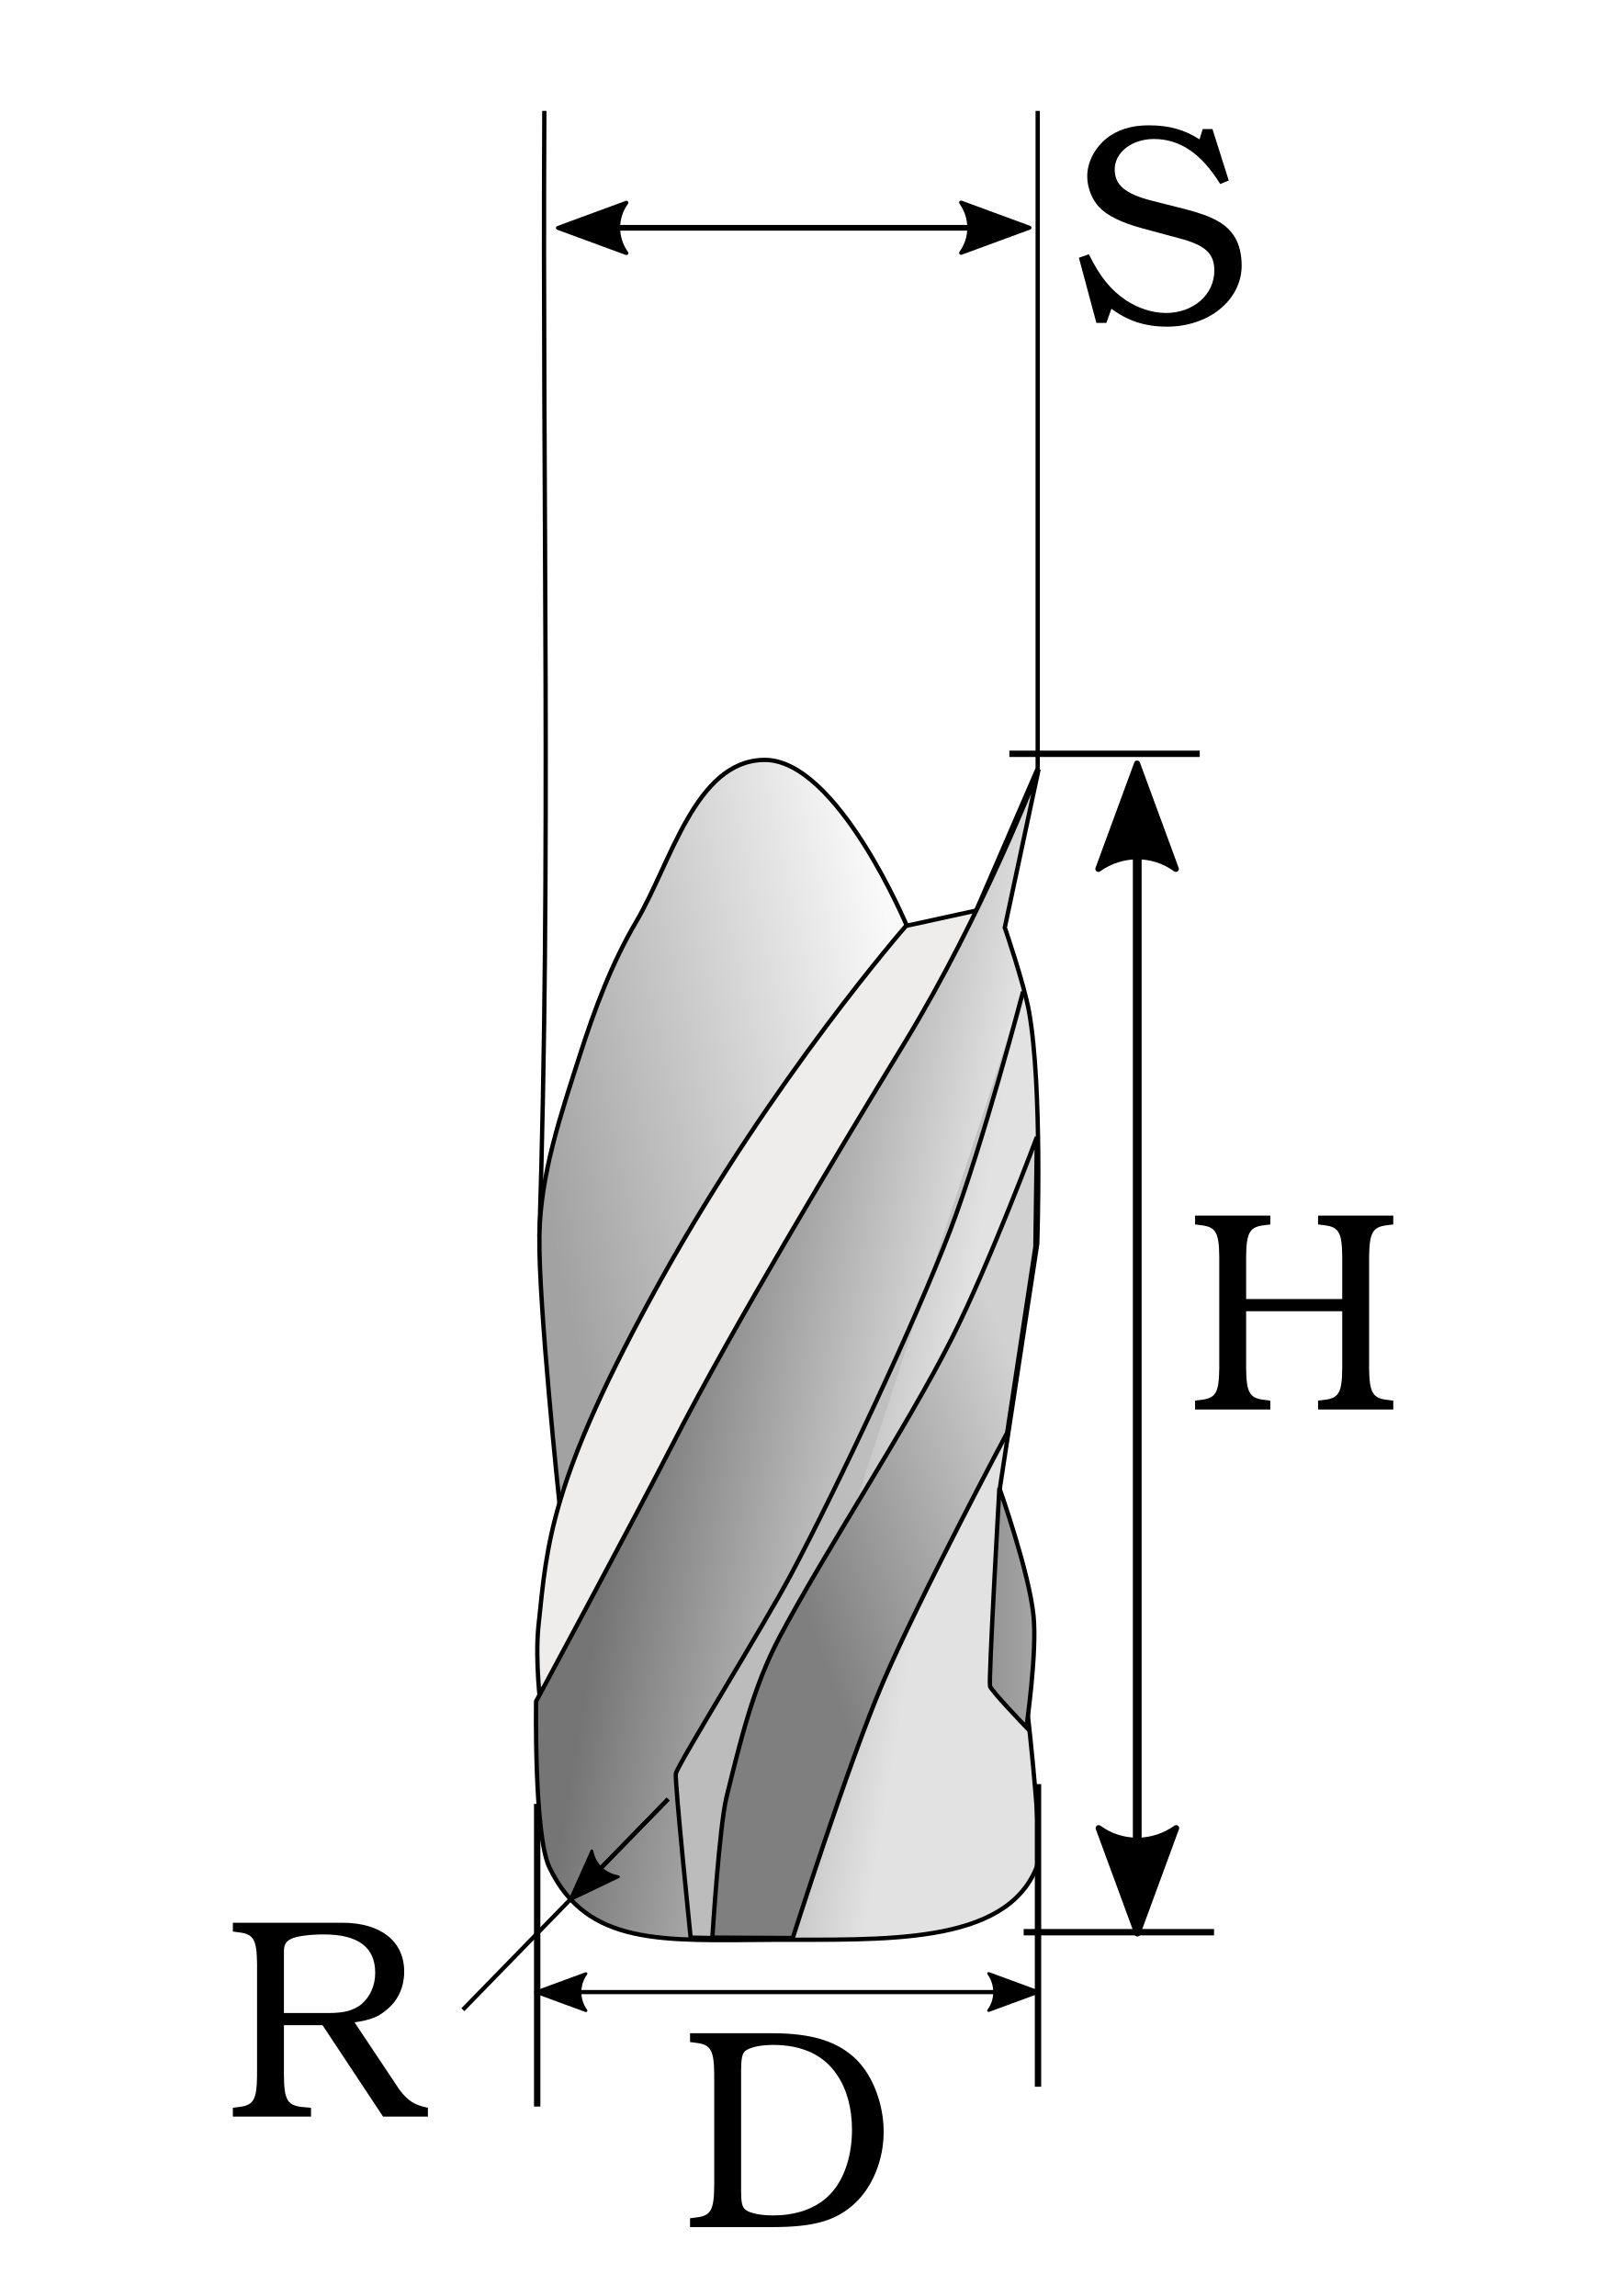
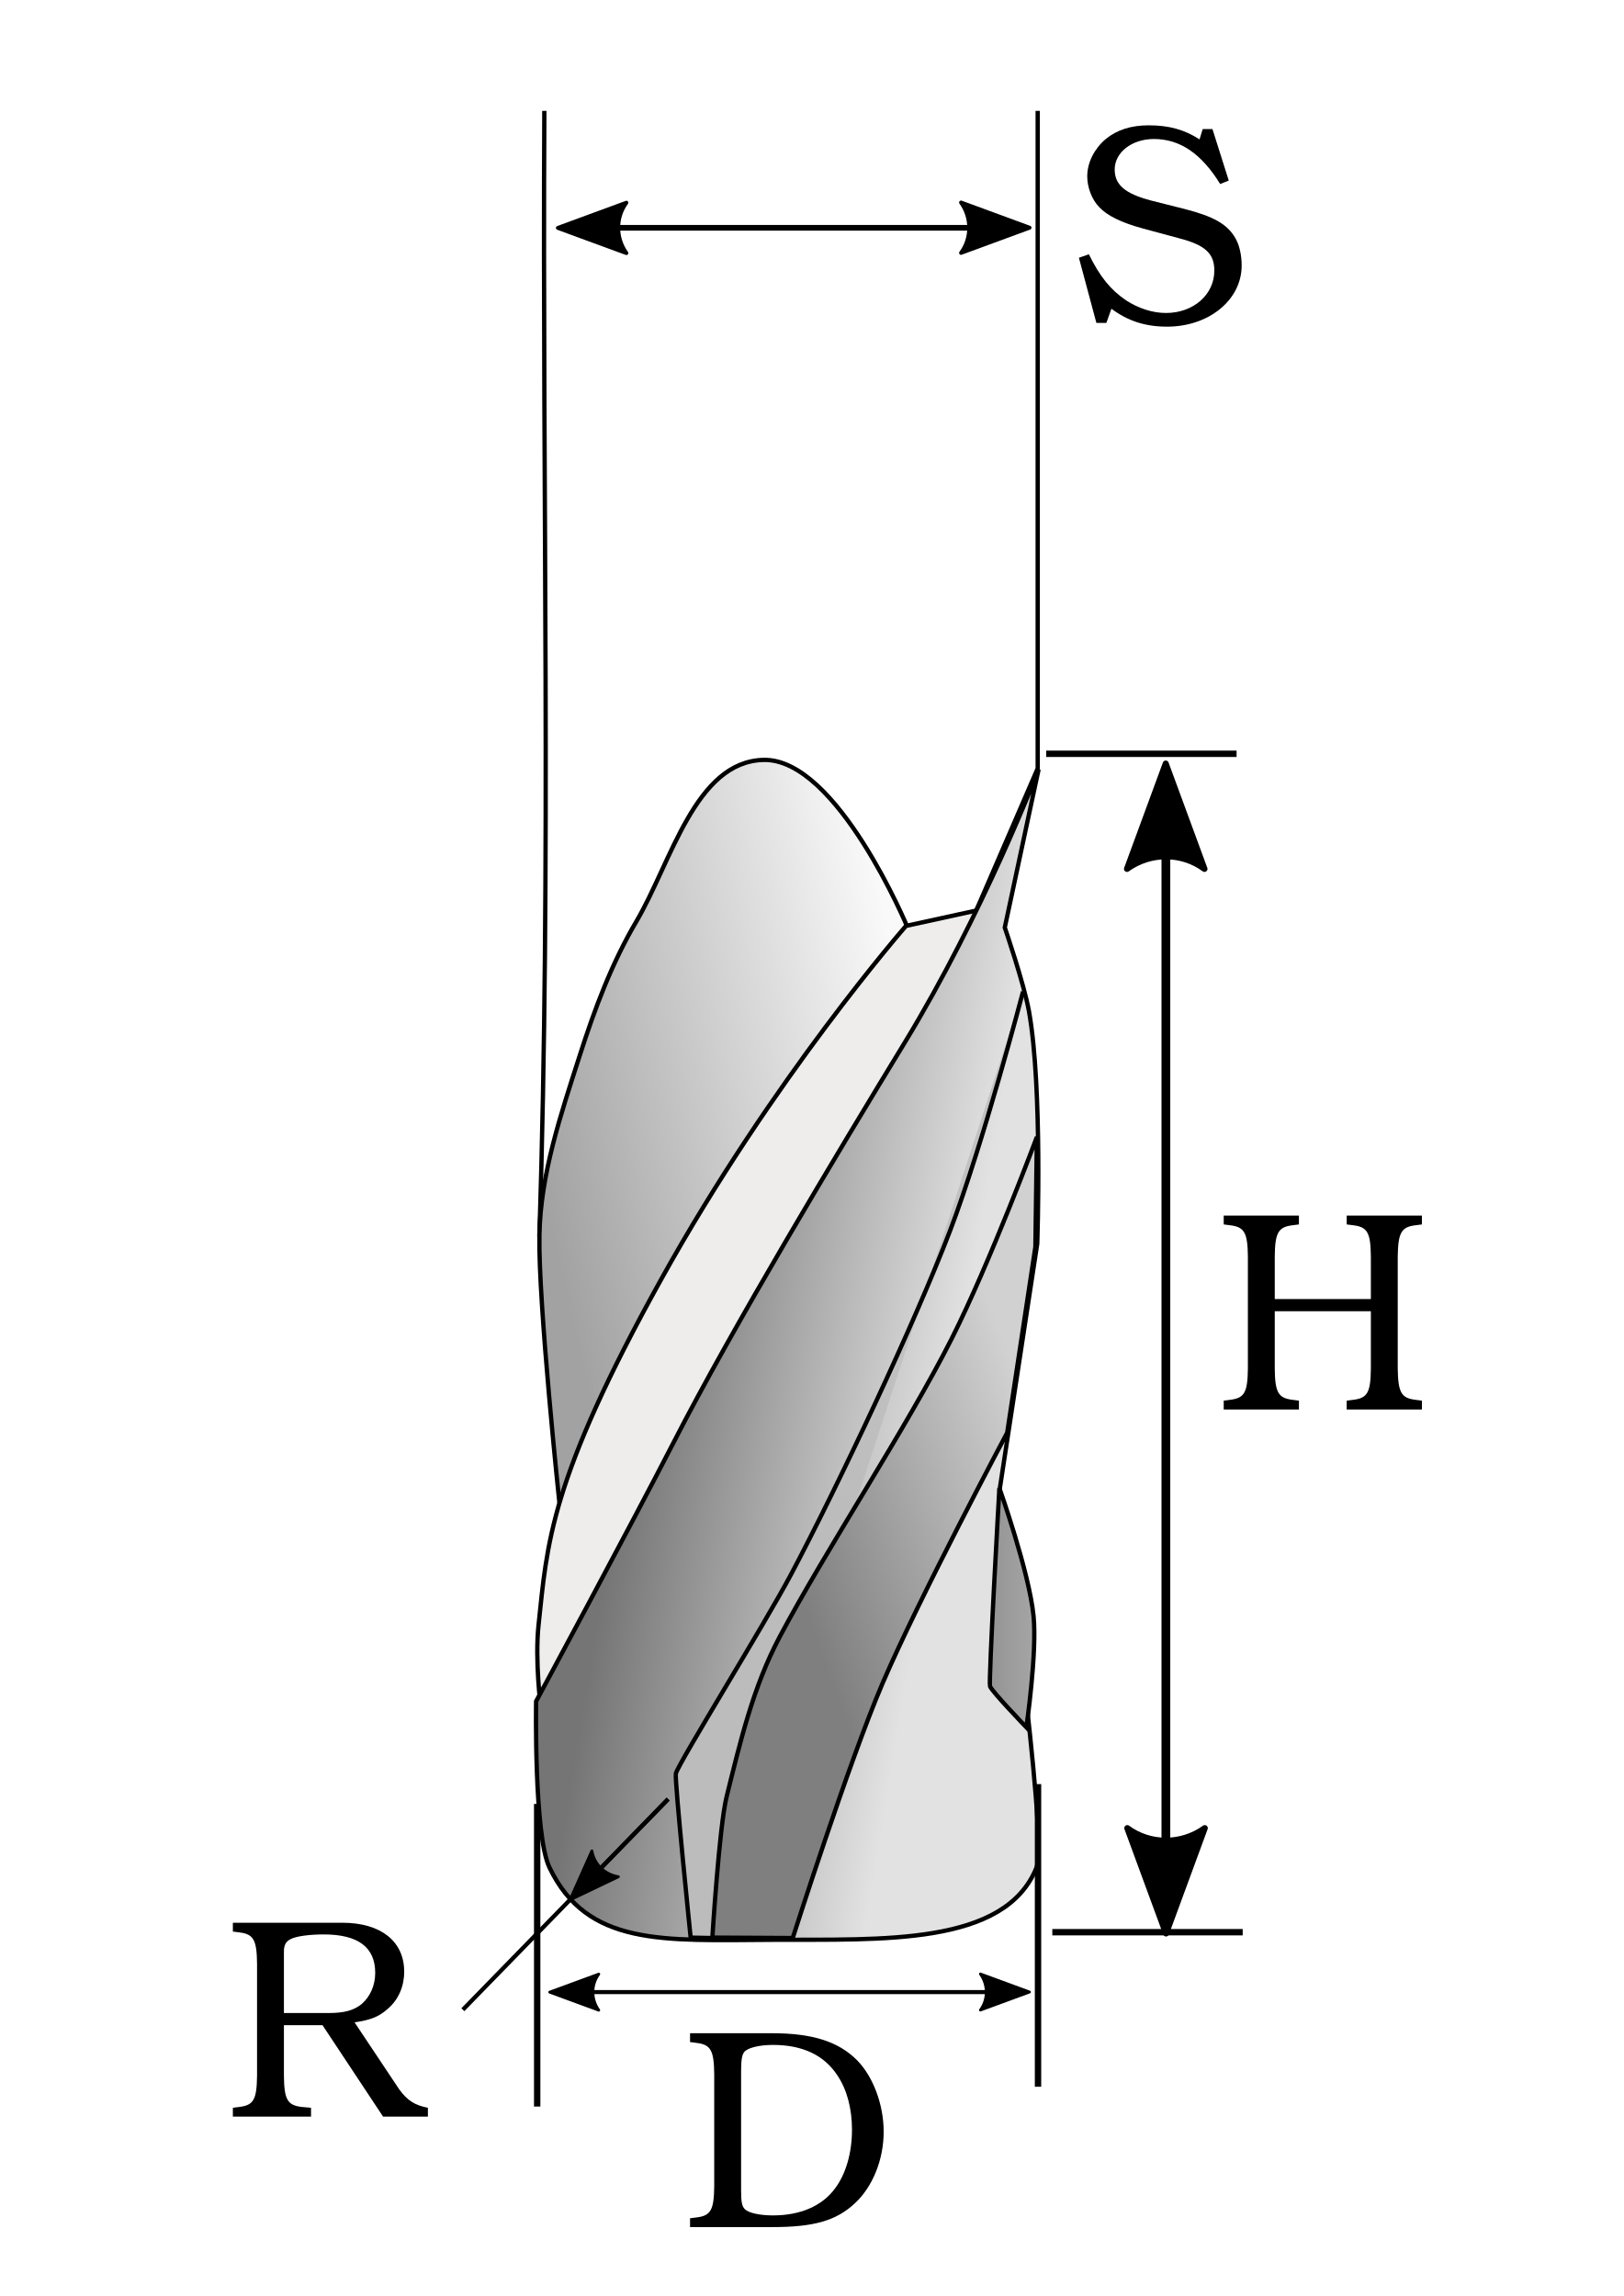
<svg xmlns="http://www.w3.org/2000/svg" xmlns:xlink="http://www.w3.org/1999/xlink" width="210mm" height="297mm" viewBox="0 0 210 297" version="1.1" id="svg5" xml:space="preserve">
  <defs id="defs2">
    <linearGradient id="linearGradient3234">
      <stop style="stop-color:#939393;stop-opacity:1;" offset="0" id="stop3230" />
      <stop style="stop-color:#a6a6a6;stop-opacity:1;" offset="1" id="stop3232" />
    </linearGradient>
    <linearGradient id="linearGradient3197">
      <stop style="stop-color:#c2c2c2;stop-opacity:1;" offset="0" id="stop3193" />
      <stop style="stop-color:#bcbcbc;stop-opacity:1;" offset="1" id="stop3195" />
    </linearGradient>
    <linearGradient id="linearGradient3164">
      <stop style="stop-color:#7f7f7f;stop-opacity:1;" offset="0" id="stop3160" />
      <stop style="stop-color:#d1d1d1;stop-opacity:1;" offset="1" id="stop3162" />
    </linearGradient>
    <linearGradient id="linearGradient2387">
      <stop style="stop-color:#757575;stop-opacity:1;" offset="0" id="stop2383" />
      <stop style="stop-color:#e2e2e2;stop-opacity:1;" offset="1" id="stop2385" />
    </linearGradient>
    <linearGradient id="linearGradient1597">
      <stop style="stop-color:#a2a2a2;stop-opacity:1;" offset="0" id="stop1593" />
      <stop style="stop-color:#f9f9f9;stop-opacity:1;" offset="1" id="stop1595" />
    </linearGradient>
    <linearGradient xlink:href="#linearGradient1597" id="linearGradient1599" x1="87.436" y1="79.357" x2="111.229" y2="73.904" gradientUnits="userSpaceOnUse" />
    <linearGradient xlink:href="#linearGradient2387" id="linearGradient2389" x1="96.293" y1="98.227" x2="115.444" y2="101.376" gradientUnits="userSpaceOnUse" />
    <linearGradient xlink:href="#linearGradient3164" id="linearGradient3166" x1="105.298" y1="113.64" x2="121.385" y2="107.85" gradientUnits="userSpaceOnUse" />
    <linearGradient xlink:href="#linearGradient3197" id="linearGradient3199" x1="114.565" y1="99.303" x2="106.6" y2="108.478" gradientUnits="userSpaceOnUse" />
    <linearGradient xlink:href="#linearGradient3234" id="linearGradient3236" x1="117.317" y1="115.817" x2="120.314" y2="115.817" gradientUnits="userSpaceOnUse" />
    <marker style="overflow:visible" id="marker1181-3" refX="0" refY="0" orient="auto">
      <path transform="matrix(1.1,0,0,1.1,1.1,0)" d="M 8.719,4.034 -2.207,0.016 8.719,-4.002 c -1.745,2.372 -1.735,5.617 -6e-7,8.035 z" style="fill:#000000;fill-opacity:1;fill-rule:evenodd;stroke:#000000;stroke-width:0.625;stroke-linejoin:round;stroke-opacity:1" id="path1179-6" />
    </marker>
    <marker style="overflow:visible" id="marker1185-7" refX="0" refY="0" orient="auto">
      <path transform="matrix(-1.1,0,0,-1.1,-1.1,0)" d="M 8.719,4.034 -2.207,0.016 8.719,-4.002 c -1.745,2.372 -1.735,5.617 -6e-7,8.035 z" style="fill:#000000;fill-opacity:1;fill-rule:evenodd;stroke:#000000;stroke-width:0.625;stroke-linejoin:round;stroke-opacity:1" id="path1183-5" />
    </marker>
    <marker style="overflow:visible" id="marker1181-3-6" refX="0" refY="0" orient="auto">
      <path transform="matrix(1.1,0,0,1.1,1.1,0)" d="M 8.719,4.034 -2.207,0.016 8.719,-4.002 c -1.745,2.372 -1.735,5.617 -6e-7,8.035 z" style="fill:#000000;fill-opacity:1;fill-rule:evenodd;stroke:#000000;stroke-width:0.625;stroke-linejoin:round;stroke-opacity:1" id="path1179-6-7" />
    </marker>
    <marker style="overflow:visible" id="marker1185-7-5" refX="0" refY="0" orient="auto">
      <path transform="matrix(-1.1,0,0,-1.1,-1.1,0)" d="M 8.719,4.034 -2.207,0.016 8.719,-4.002 c -1.745,2.372 -1.735,5.617 -6e-7,8.035 z" style="fill:#000000;fill-opacity:1;fill-rule:evenodd;stroke:#000000;stroke-width:0.625;stroke-linejoin:round;stroke-opacity:1" id="path1183-5-3" />
    </marker>
    <marker style="overflow:visible" id="Arrow2Lstart-3" refX="0" refY="0" orient="auto">
      <path transform="matrix(1.1,0,0,1.1,1.1,0)" d="M 8.719,4.034 -2.207,0.016 8.719,-4.002 c -1.745,2.372 -1.735,5.617 -6e-7,8.035 z" style="fill:#000000;fill-opacity:1;fill-rule:evenodd;stroke:#000000;stroke-width:0.625;stroke-linejoin:round;stroke-opacity:1" id="path917-5" />
    </marker>
    <marker style="overflow:visible" id="Arrow2Lend-6" refX="0" refY="0" orient="auto">
      <path transform="matrix(-1.1,0,0,-1.1,-1.1,0)" d="M 8.719,4.034 -2.207,0.016 8.719,-4.002 c -1.745,2.372 -1.735,5.617 -6e-7,8.035 z" style="fill:#000000;fill-opacity:1;fill-rule:evenodd;stroke:#000000;stroke-width:0.625;stroke-linejoin:round;stroke-opacity:1" id="path920-2" />
    </marker>
    <marker style="overflow:visible" id="marker1181" refX="0" refY="0" orient="auto">
      <path transform="matrix(1.1,0,0,1.1,1.1,0)" d="M 8.719,4.034 -2.207,0.016 8.719,-4.002 c -1.745,2.372 -1.735,5.617 -6e-7,8.035 z" style="fill:#000000;fill-opacity:1;fill-rule:evenodd;stroke:#000000;stroke-width:0.625;stroke-linejoin:round;stroke-opacity:1" id="path1179" />
    </marker>
    <marker style="overflow:visible" id="marker1185" refX="0" refY="0" orient="auto">
      <path transform="matrix(-1.1,0,0,-1.1,-1.1,0)" d="M 8.719,4.034 -2.207,0.016 8.719,-4.002 c -1.745,2.372 -1.735,5.617 -6e-7,8.035 z" style="fill:#000000;fill-opacity:1;fill-rule:evenodd;stroke:#000000;stroke-width:0.625;stroke-linejoin:round;stroke-opacity:1" id="path1183" />
    </marker>
    <marker style="overflow:visible" id="marker1173" refX="0" refY="0" orient="auto">
      <path transform="matrix(1.1,0,0,1.1,1.1,0)" d="M 8.719,4.034 -2.207,0.016 8.719,-4.002 c -1.745,2.372 -1.735,5.617 -6e-7,8.035 z" style="fill:#000000;fill-opacity:1;fill-rule:evenodd;stroke:#000000;stroke-width:0.625;stroke-linejoin:round;stroke-opacity:1" id="path1171" />
    </marker>
    <marker style="overflow:visible" id="marker1177" refX="0" refY="0" orient="auto">
      <path transform="matrix(-1.1,0,0,-1.1,-1.1,0)" d="M 8.719,4.034 -2.207,0.016 8.719,-4.002 c -1.745,2.372 -1.735,5.617 -6e-7,8.035 z" style="fill:#000000;fill-opacity:1;fill-rule:evenodd;stroke:#000000;stroke-width:0.625;stroke-linejoin:round;stroke-opacity:1" id="path1175" />
    </marker>
    <marker style="overflow:visible" id="Arrow2Lstart" refX="0" refY="0" orient="auto">
      <path transform="matrix(1.1,0,0,1.1,1.1,0)" d="M 8.719,4.034 -2.207,0.016 8.719,-4.002 c -1.745,2.372 -1.735,5.617 -6e-7,8.035 z" style="fill:#000000;fill-opacity:1;fill-rule:evenodd;stroke:#000000;stroke-width:0.625;stroke-linejoin:round;stroke-opacity:1" id="path917" />
    </marker>
    <marker style="overflow:visible" id="Arrow2Lend" refX="0" refY="0" orient="auto">
      <path transform="matrix(-1.1,0,0,-1.1,-1.1,0)" d="M 8.719,4.034 -2.207,0.016 8.719,-4.002 c -1.745,2.372 -1.735,5.617 -6e-7,8.035 z" style="fill:#000000;fill-opacity:1;fill-rule:evenodd;stroke:#000000;stroke-width:0.625;stroke-linejoin:round;stroke-opacity:1" id="path920" />
    </marker>
  </defs>
  <g id="layer1">
    <g id="g8077" transform="matrix(2.103853,0,0,2.103853,-119.0724,-35.438)">
      <path style="fill:none;fill-opacity:1;stroke:#000000;stroke-width:0.265px;stroke-linecap:butt;stroke-linejoin:miter;stroke-opacity:1" d="m 89.757,92.836 c 0.735,-23.183 0.176,-45.263 0.303,-69.173 m 30.33,0 v 40.428 l -3.873,8.954" id="path2327" />
      <path style="fill:url(#linearGradient1599);fill-opacity:1;stroke:#000000;stroke-width:0.265px;stroke-linecap:butt;stroke-linejoin:miter;stroke-opacity:1" d="m 90.988,109.252 c 0,0 -1.301,-12.27 -1.231,-16.443 0.063,-3.785 1.329,-7.476 2.484,-11.081 0.908,-2.834 1.96,-5.662 3.474,-8.225 2.145,-3.631 3.614,-9.849 7.83,-9.936 4.531,-0.094 8.852,10.319 8.852,10.319" id="path718" />
      <path style="fill:#efecec;fill-opacity:1;stroke:#000000;stroke-width:0.265px;stroke-linecap:butt;stroke-linejoin:miter;stroke-opacity:1" d="m 89.844,121.818 c 0,0 -0.375,-2.854 -0.138,-5.073 0.53,-4.964 0.651,-8.842 7.539,-21.245 6.887,-12.403 15.05,-21.727 15.05,-21.727 l 4.456,-0.974" id="path716" />
      <path style="fill:url(#linearGradient2389);fill-opacity:1;stroke:#000000;stroke-width:0.265px;stroke-linecap:butt;stroke-linejoin:miter;stroke-opacity:1" d="m 98.009,105.527 c -2.556,4.983 -8.455,15.921 -8.455,15.921 0,0 -0.139,8.21 0.818,10.211 2.319,4.849 6.938,4.491 13.68,4.454 6.741,-0.036 14.333,0.394 16.27,-4.454 0.722,-1.806 -2.278,-23.182 -2.278,-23.182 l 2.317,-15.158 c 0,0 0.337,-9.604 -0.508,-14.298 -0.308,-1.71 -1.487,-5.148 -1.487,-5.148 l 2.079,-9.725 c 0,0 -3.368,8.825 -8.245,16.825 -4.12,6.757 -10.579,17.512 -14.191,24.554 z" id="path726" />
      <path style="fill:url(#linearGradient3199);fill-opacity:1;stroke:#000000;stroke-width:0.265px;stroke-linecap:butt;stroke-linejoin:miter;stroke-opacity:1" d="m 119.488,77.813 c 0,0 -2.452,9.355 -4.476,14.674 -2.157,5.668 -6.932,15.777 -9.773,21.135 -1.638,3.09 -6.943,11.646 -7.093,12.266 -0.09,0.371 0.909,10.09 0.909,10.09 l 1.405,0.028" id="path728-3" />
      <path style="fill:url(#linearGradient3236);fill-opacity:1;stroke:#000000;stroke-width:0.265px;stroke-linecap:butt;stroke-linejoin:miter;stroke-opacity:1" d="m 118.035,108.343 c 0,0 -0.679,11.906 -0.575,12.186 0.122,0.328 2.233,2.52 2.233,2.52 0,0 0.666,-4.566 0.442,-6.839 -0.266,-2.701 -2.1,-7.867 -2.1,-7.867 z" id="path732" />
      <path style="fill:url(#linearGradient3166);fill-opacity:1;stroke:#000000;stroke-width:0.265px;stroke-linecap:butt;stroke-linejoin:miter;stroke-opacity:1" d="m 100.389,135.977 c 0,0 0.427,-6.855 0.877,-8.663 0.844,-3.394 1.619,-6.729 3.257,-9.819 2.841,-5.358 7.809,-12.856 10.573,-18.331 2.362,-4.68 5.243,-12.412 5.243,-12.412 l -0.092,6.766 -1.733,11.416 c 0,0 -5.403,10.133 -7.665,15.415 -2.077,4.851 -5.519,15.655 -5.519,15.655 z" id="path728" />
      <circle id="path948" style="fill:#e33636;stroke:#000000;stroke-width:0.265" cx="117.361" cy="120.743" r="0" />
      <circle id="path950" style="fill:#e33636;stroke:#000000;stroke-width:0.265" cx="119.818" cy="122.597" r="0" />
    </g>
    <path id="path4538-5" d="m 134.251,269.931 v -39.147" style="fill:none;stroke:#000000;stroke-width:0.824;stroke-linecap:butt;stroke-linejoin:miter;stroke-miterlimit:4;stroke-dasharray:none;stroke-opacity:1" />
    <path id="path4542-3" d="M 73.133,29.467 H 132.177" style="fill:none;stroke:#000000;stroke-width:0.737;stroke-linecap:butt;stroke-linejoin:miter;stroke-miterlimit:4;stroke-dasharray:none;stroke-opacity:1;marker-start:url(#marker1181);marker-end:url(#marker1185)" />
-     <path id="path4548" d="M 69.997,257.687 H 133.655" style="fill:none;stroke:#000000;stroke-width:0.541;stroke-linecap:butt;stroke-linejoin:miter;stroke-miterlimit:4;stroke-dasharray:none;stroke-opacity:1;marker-start:url(#marker1173);marker-end:url(#marker1177)" />
-     <text transform="scale(0.9713161,1.029531)" id="text5680" y="40.574" x="142.662" style="font-style:normal;font-variant:normal;font-weight:normal;font-stretch:normal;font-size:35.771px;line-height:1.25;font-family:'URW Bookman L';-inkscape-font-specification:'URW Bookman L, Normal';font-variant-ligatures:normal;font-variant-caps:normal;font-variant-numeric:normal;font-feature-settings:normal;text-align:start;letter-spacing:0px;word-spacing:0px;writing-mode:lr-tb;text-anchor:start;fill:#000000;fill-opacity:1;stroke:none;stroke-width:3.354" xml:space="preserve">
+     <path id="path4548" d="M 71.796,257.687 H 132.446" style="fill:none;stroke:#000000;stroke-width:0.528;stroke-linecap:butt;stroke-linejoin:miter;stroke-miterlimit:4;stroke-dasharray:none;stroke-opacity:1;marker-start:url(#marker1173);marker-end:url(#marker1177)" />
+     <text transform="scale(0.9713161,1.029531)" id="shaft_diameter" y="40.574" x="142.662" style="font-style:normal;font-variant:normal;font-weight:normal;font-stretch:normal;font-size:35.771px;line-height:1.25;font-family:'URW Bookman L';-inkscape-font-specification:'URW Bookman L, Normal';font-variant-ligatures:normal;font-variant-caps:normal;font-variant-numeric:normal;font-feature-settings:normal;text-align:start;letter-spacing:0px;word-spacing:0px;writing-mode:lr-tb;text-anchor:start;fill:#000000;fill-opacity:1;stroke:none;stroke-width:3.354" xml:space="preserve">
      <tspan style="font-style:normal;font-variant:normal;font-weight:normal;font-stretch:normal;font-size:35.771px;font-family:'URW Bookman L';-inkscape-font-specification:'URW Bookman L, Normal';font-variant-ligatures:normal;font-variant-caps:normal;font-variant-numeric:normal;font-feature-settings:normal;text-align:start;writing-mode:lr-tb;text-anchor:start;stroke-width:3.354" y="40.574" x="142.662" id="tspan5678">S</tspan>
    </text>
-     <text transform="scale(0.9713161,1.029531)" id="text5692" y="279.824" x="90.773" style="font-style:normal;font-variant:normal;font-weight:normal;font-stretch:normal;font-size:35.771px;line-height:1.25;font-family:'URW Bookman L';-inkscape-font-specification:'URW Bookman L, Normal';font-variant-ligatures:normal;font-variant-caps:normal;font-variant-numeric:normal;font-feature-settings:normal;text-align:start;letter-spacing:0px;word-spacing:0px;writing-mode:lr-tb;text-anchor:start;fill:#000000;fill-opacity:1;stroke:none;stroke-width:3.354" xml:space="preserve">
+     <text transform="scale(0.9713161,1.029531)" id="diameter" y="279.824" x="90.773" style="font-style:normal;font-variant:normal;font-weight:normal;font-stretch:normal;font-size:35.771px;line-height:1.25;font-family:'URW Bookman L';-inkscape-font-specification:'URW Bookman L, Normal';font-variant-ligatures:normal;font-variant-caps:normal;font-variant-numeric:normal;font-feature-settings:normal;text-align:start;letter-spacing:0px;word-spacing:0px;writing-mode:lr-tb;text-anchor:start;fill:#000000;fill-opacity:1;stroke:none;stroke-width:3.354" xml:space="preserve">
      <tspan style="font-style:normal;font-variant:normal;font-weight:normal;font-stretch:normal;font-size:35.771px;font-family:'URW Bookman L';-inkscape-font-specification:'URW Bookman L, Normal';font-variant-ligatures:normal;font-variant-caps:normal;font-variant-numeric:normal;font-feature-settings:normal;text-align:start;writing-mode:lr-tb;text-anchor:start;stroke-width:3.354" y="279.824" x="90.773" id="tspan5690">D</tspan>
    </text>
-     <text transform="scale(0.9713161,1.029531)" id="text5692-8" y="177.095" x="158.019" style="font-style:normal;font-variant:normal;font-weight:normal;font-stretch:normal;font-size:35.771px;line-height:1.25;font-family:'URW Bookman L';-inkscape-font-specification:'URW Bookman L, Normal';font-variant-ligatures:normal;font-variant-caps:normal;font-variant-numeric:normal;font-feature-settings:normal;text-align:start;letter-spacing:0px;word-spacing:0px;writing-mode:lr-tb;text-anchor:start;fill:#000000;fill-opacity:1;stroke:none;stroke-width:3.354" xml:space="preserve">
-       <tspan style="stroke-width:3.354" y="177.095" x="158.019" id="tspan10475">H</tspan>
-       <tspan style="stroke-width:3.354" id="tspan895" y="221.808" x="158.019" />
+     <text transform="scale(0.9713161,1.029531)" id="cutting_edge_height" y="177.095" x="161.833" style="font-style:normal;font-variant:normal;font-weight:normal;font-stretch:normal;font-size:35.771px;line-height:1.25;font-family:'URW Bookman L';-inkscape-font-specification:'URW Bookman L, Normal';font-variant-ligatures:normal;font-variant-caps:normal;font-variant-numeric:normal;font-feature-settings:normal;text-align:start;letter-spacing:0px;word-spacing:0px;writing-mode:lr-tb;text-anchor:start;fill:#000000;fill-opacity:1;stroke:none;stroke-width:3.354" xml:space="preserve">
+       <tspan style="stroke-width:3.354" y="177.095" x="161.833" id="tspan10475">H</tspan>
+       <tspan style="stroke-width:3.354" id="tspan895" y="221.808" x="161.833" />
    </text>
    <path id="path4538-8" d="m 69.476,272.492 v -39.147" style="fill:none;stroke:#000000;stroke-width:0.824;stroke-linecap:butt;stroke-linejoin:miter;stroke-miterlimit:4;stroke-dasharray:none;stroke-opacity:1" />
-     <path id="path897-5" d="M 147.084,100.275 V 248.6" style="fill:none;stroke:#000000;stroke-width:1.134;stroke-linecap:butt;stroke-linejoin:miter;stroke-miterlimit:4;stroke-dasharray:none;stroke-opacity:1;marker-start:url(#Arrow2Lstart);marker-end:url(#Arrow2Lend)" />
-     <path id="path1187-6" d="m 130.547,97.507 h 24.622" style="fill:none;stroke:#000000;stroke-width:0.824;stroke-linecap:butt;stroke-linejoin:miter;stroke-miterlimit:4;stroke-dasharray:none;stroke-opacity:1" />
-     <path id="path1189" d="m 132.396,249.941 h 24.622" style="fill:none;stroke:#000000;stroke-width:0.824;stroke-linecap:butt;stroke-linejoin:miter;stroke-miterlimit:4;stroke-dasharray:none;stroke-opacity:1" />
+     <path id="path897-5" d="M 150.788,100.275 V 248.6" style="fill:none;stroke:#000000;stroke-width:1.134;stroke-linecap:butt;stroke-linejoin:miter;stroke-miterlimit:4;stroke-dasharray:none;stroke-opacity:1;marker-start:url(#Arrow2Lstart);marker-end:url(#Arrow2Lend)" />
+     <path id="path1187-6" d="m 135.31,97.507 h 24.622" style="fill:none;stroke:#000000;stroke-width:0.824;stroke-linecap:butt;stroke-linejoin:miter;stroke-miterlimit:4;stroke-dasharray:none;stroke-opacity:1" />
+     <path id="path1189" d="m 136.1,249.941 h 24.622" style="fill:none;stroke:#000000;stroke-width:0.824;stroke-linecap:butt;stroke-linejoin:miter;stroke-miterlimit:4;stroke-dasharray:none;stroke-opacity:1" />
    <path id="path4622" d="M 86.413,232.721 74.219,245.231" style="fill:none;stroke:#000000;stroke-width:0.541;stroke-linecap:butt;stroke-linejoin:miter;stroke-miterlimit:4;stroke-dasharray:none;stroke-opacity:1;marker-end:url(#marker1177)" />
-     <text transform="scale(0.9713161,1.029531)" id="text4626" y="265.94" x="29.897" style="font-style:normal;font-variant:normal;font-weight:normal;font-stretch:normal;font-size:35.771px;line-height:1.25;font-family:'URW Bookman L';-inkscape-font-specification:'URW Bookman L, Normal';font-variant-ligatures:normal;font-variant-caps:normal;font-variant-numeric:normal;font-feature-settings:normal;text-align:start;letter-spacing:0px;word-spacing:0px;writing-mode:lr-tb;text-anchor:start;fill:#000000;fill-opacity:1;stroke:none;stroke-width:3.354" xml:space="preserve">
+     <text transform="scale(0.9713161,1.029531)" id="torus_radius" y="265.94" x="29.897" style="font-style:normal;font-variant:normal;font-weight:normal;font-stretch:normal;font-size:35.771px;line-height:1.25;font-family:'URW Bookman L';-inkscape-font-specification:'URW Bookman L, Normal';font-variant-ligatures:normal;font-variant-caps:normal;font-variant-numeric:normal;font-feature-settings:normal;text-align:start;letter-spacing:0px;word-spacing:0px;writing-mode:lr-tb;text-anchor:start;fill:#000000;fill-opacity:1;stroke:none;stroke-width:3.354" xml:space="preserve">
      <tspan style="font-style:normal;font-variant:normal;font-weight:normal;font-stretch:normal;font-size:35.771px;font-family:'URW Bookman L';-inkscape-font-specification:'URW Bookman L, Normal';font-variant-ligatures:normal;font-variant-caps:normal;font-variant-numeric:normal;font-feature-settings:normal;text-align:start;writing-mode:lr-tb;text-anchor:start;stroke-width:3.354" y="265.94" x="29.897" id="tspan4624">R</tspan>
    </text>
    <path id="path4732" d="M 86.413,232.721 59.864,259.966" style="fill:none;stroke:#000000;stroke-width:0.541;stroke-linecap:butt;stroke-linejoin:miter;stroke-miterlimit:4;stroke-dasharray:none;stroke-opacity:1" />
  </g>
</svg>
